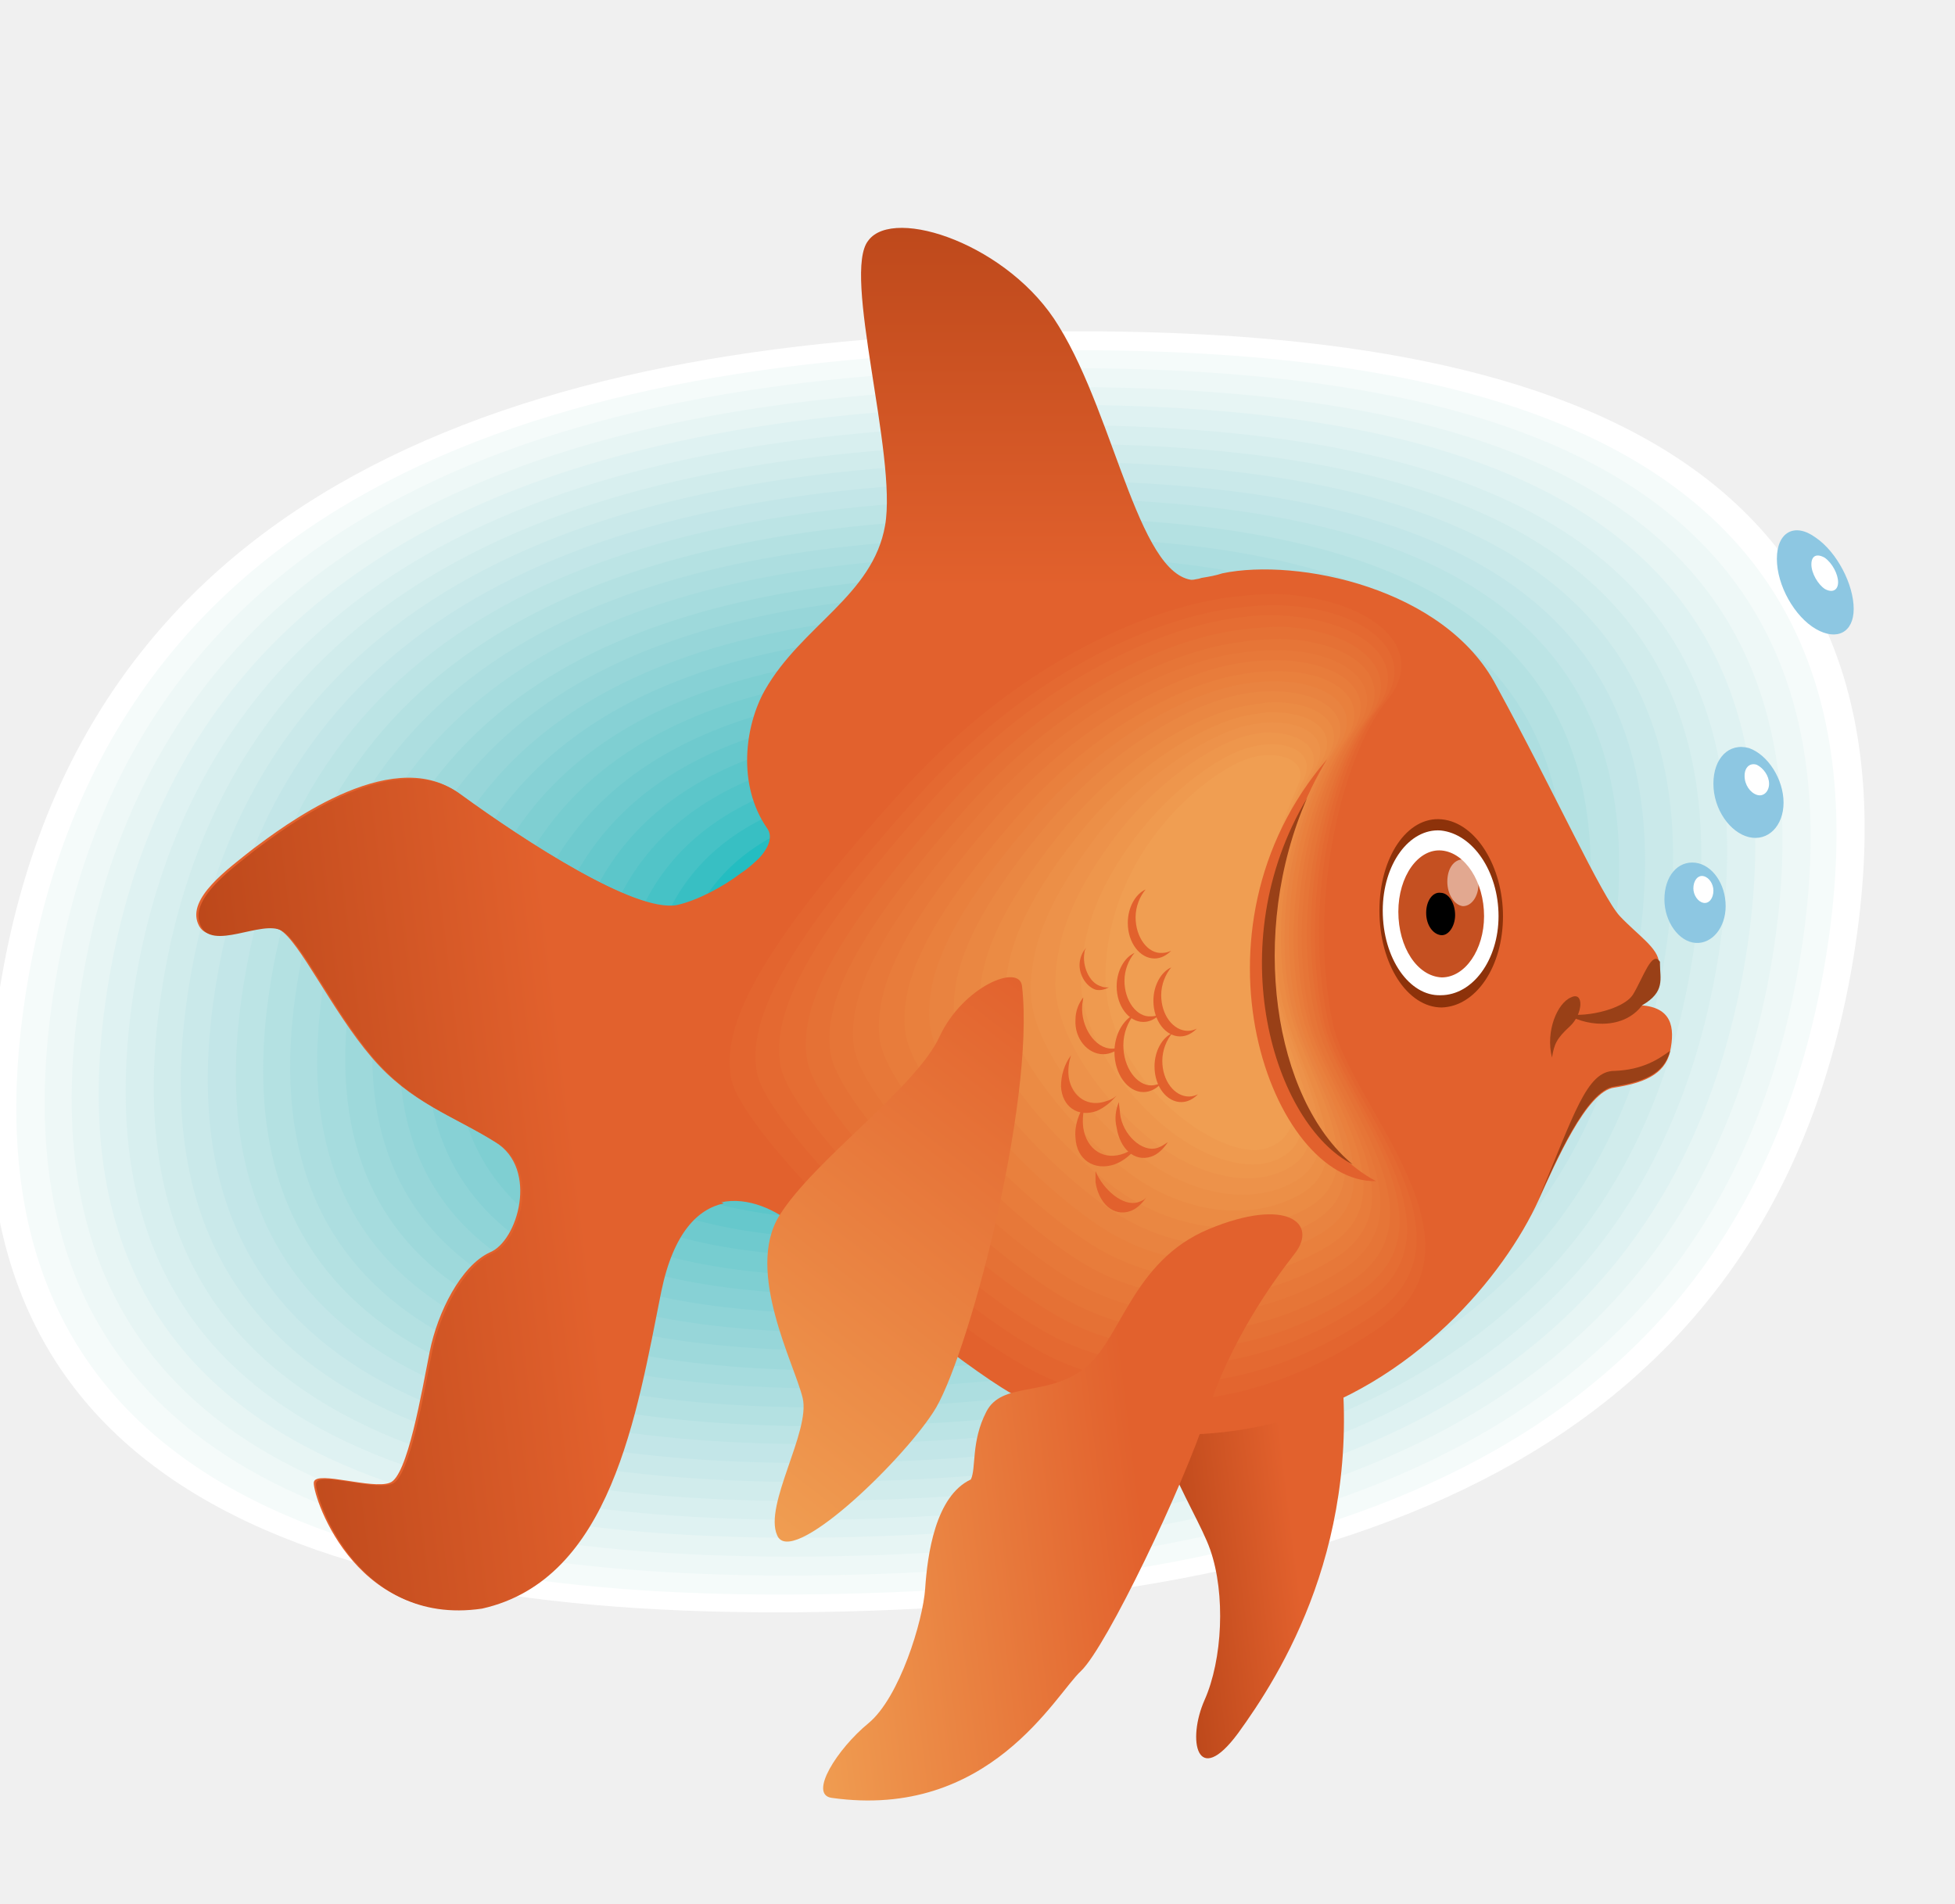
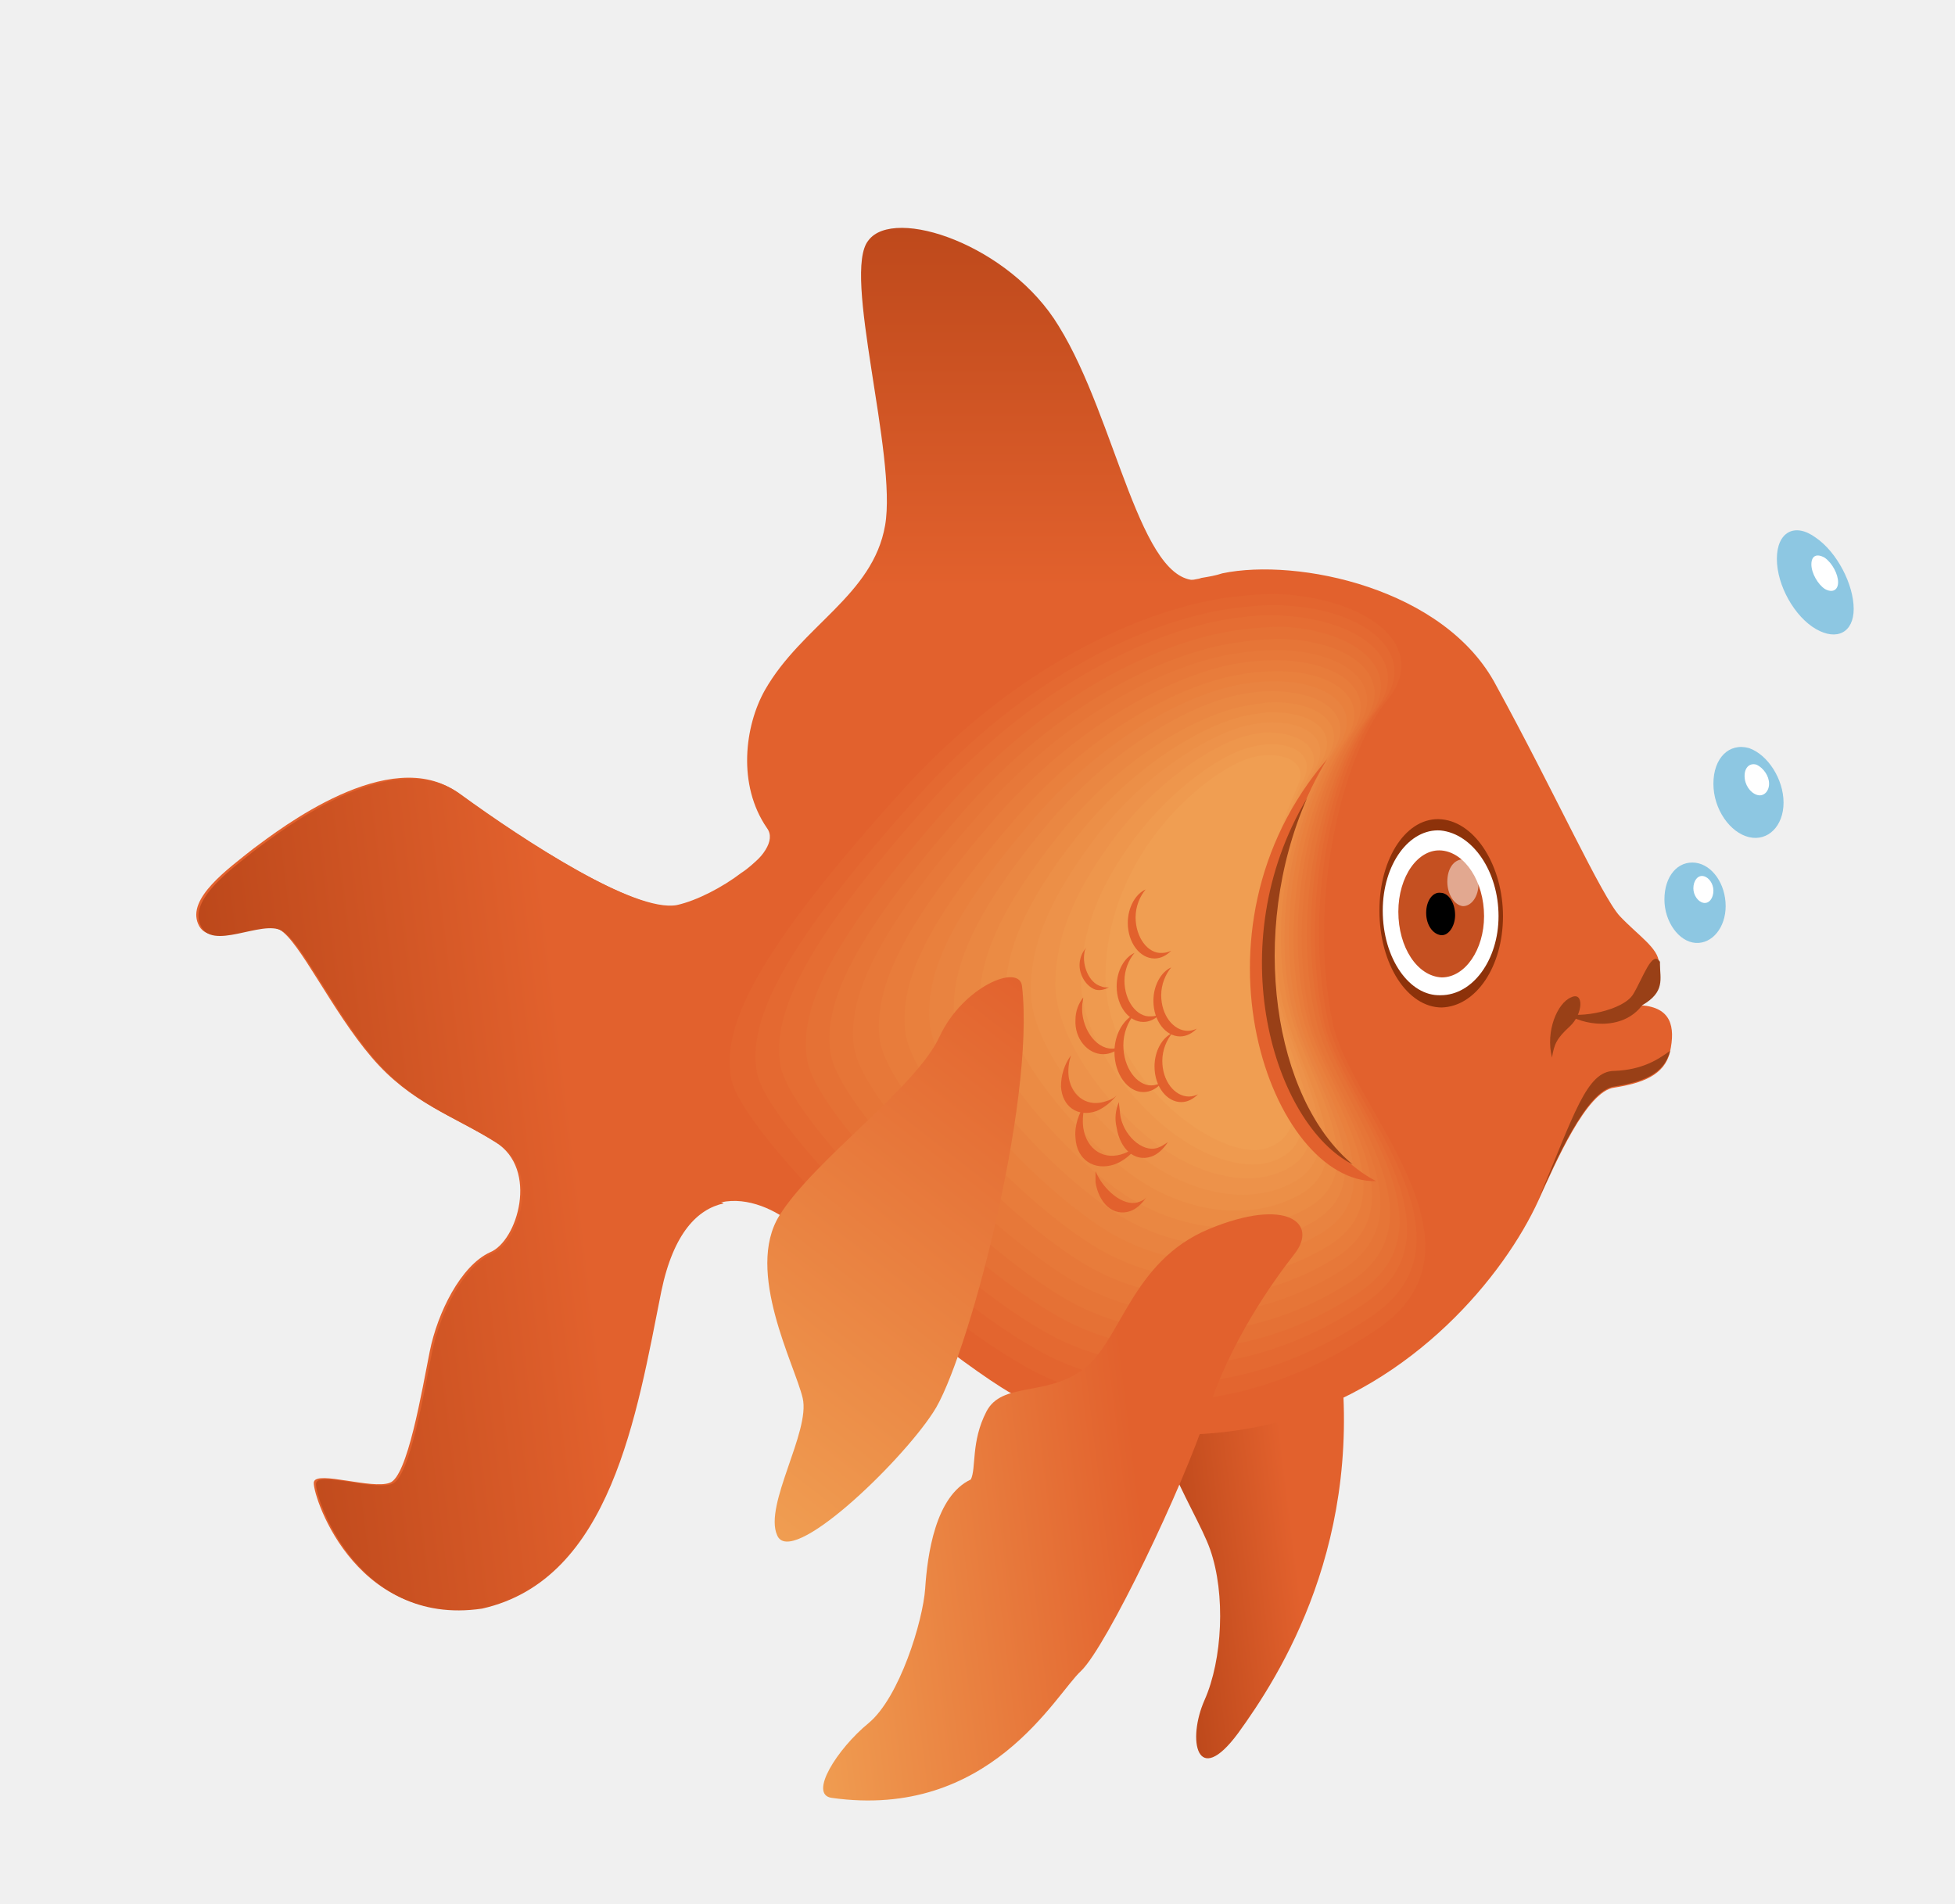
<svg xmlns="http://www.w3.org/2000/svg" version="1.1" id="Layer_1" x="0px" y="0px" viewBox="0 0 175.6 171" style="enable-background:new 0 0 175.6 171;" xml:space="preserve">
  <style type="text/css">
	.st0{fill:#FFFFFF;}
	.st1{fill:#F5FBFA;}
	.st2{fill:#EEF8F7;}
	.st3{fill:#E7F5F4;}
	.st4{fill:#DFF2F2;}
	.st5{fill:#D8EFEF;}
	.st6{fill:#D1ECEC;}
	.st7{fill:#CAE9EA;}
	.st8{fill:#C3E6E8;}
	.st9{fill:#BCE4E5;}
	.st10{fill:#B4E1E2;}
	.st11{fill:#ADDEE0;}
	.st12{fill:#A6DCDE;}
	.st13{fill:#9ED9DB;}
	.st14{fill:#97D6D9;}
	.st15{fill:#8FD4D7;}
	.st16{fill:#87D1D5;}
	.st17{fill:#7FCFD2;}
	.st18{fill:#77CDD0;}
	.st19{fill:#6FCACE;}
	.st20{fill:#66C8CC;}
	.st21{fill:#5CC6CA;}
	.st22{fill:#52C4C8;}
	.st23{fill:#46C2C6;}
	.st24{fill:#38BFC3;}
	.st25{fill:#24BDC1;}
	.st26{fill:#00BBBF;}
	.st27{fill:#00B9BD;}
	.st28{fill:#00B7BB;}
	.st29{fill:#00B5B9;}
	.st30{fill:#00B3B7;}
	.st31{fill:#00B2B5;}
	.st32{fill:url(#SVGID_1_);}
	.st33{fill:#E2612D;}
	.st34{fill:#994017;}
	.st35{fill:url(#SVGID_2_);}
	.st36{fill:#8D320A;}
	.st37{fill:#C55021;}
	.st38{opacity:0.5;}
	.st39{fill:#E3652F;}
	.st40{fill:#E46931;}
	.st41{fill:#E56D33;}
	.st42{fill:#E57135;}
	.st43{fill:#E67537;}
	.st44{fill:#E77839;}
	.st45{fill:#E87C3B;}
	.st46{fill:#E9803D;}
	.st47{fill:#E98340;}
	.st48{fill:#EA8742;}
	.st49{fill:#EB8B44;}
	.st50{fill:#EC8F47;}
	.st51{fill:#ED924A;}
	.st52{fill:#EE964C;}
	.st53{fill:#EF9A4F;}
	.st54{fill:#F09E52;}
	.st55{fill:url(#SVGID_3_);}
	.st56{fill:url(#SVGID_4_);}
	.st57{fill:url(#SVGID_5_);}
	.st58{fill:#8DC7E2;}
</style>
  <g>
-     <path class="st0" d="M0,88.7c-7.3,44.8,27.9,56.9,73.9,56.1s85.2-13.3,92.6-58.9c7.4-45.6-27.9-56.9-73.9-56.1   C46.6,30.5,7.3,43.9,0,88.7z" />
-     <path class="st1" d="M2.4,88.7c-7.1,43.5,27.1,55.3,71.7,54.5c44.6-0.7,82.7-12.9,89.9-57.2s-27.1-55.3-71.7-54.5   C47.7,32.2,9.5,45.2,2.4,88.7z" />
-     <path class="st2" d="M4.9,88.6c-6.8,42.2,26.3,53.6,69.6,52.9c43.3-0.7,80.2-12.6,87.2-55.5s-26.3-53.6-69.6-52.9   C48.7,33.8,11.7,46.5,4.9,88.6z" />
-     <path class="st3" d="M7.3,88.6c-6.6,40.9,25.5,51.9,67.4,51.2s77.7-12.2,84.5-53.8s-25.5-51.9-67.4-51.2   C49.8,35.5,13.9,47.7,7.3,88.6z" />
-     <path class="st4" d="M9.7,88.5C3.3,128,34.4,138.8,75,138.1s75.2-11.8,81.8-52.1c6.5-40.3-24.7-50.3-65.3-49.6   C50.9,37.2,16.1,49,9.7,88.5z" />
-     <path class="st5" d="M12.1,88.5c-6.2,38.2,23.8,48.6,63.1,48c39.3-0.7,72.7-11.4,79.1-50.3c6.3-39-23.8-48.6-63.1-48   C52,38.8,18.4,50.3,12.1,88.5z" />
-     <path class="st6" d="M14.6,88.5c-6,36.9,23,47,61,46.3c37.9-0.6,70.3-11,76.4-48.6c6.1-37.6-23-47-61-46.3   C53,40.5,20.6,51.5,14.6,88.5z" />
-     <path class="st7" d="M17,88.4c-5.8,35.6,22.2,45.3,58.8,44.7c36.6-0.6,67.8-10.6,73.7-46.9s-22.2-45.3-58.8-44.7   C54.1,42.1,22.8,52.8,17,88.4z" />
-     <path class="st8" d="M19.4,88.4c-5.6,34.3,21.4,43.6,56.6,43c35.2-0.6,65.3-10.2,71-45.2s-21.4-43.6-56.6-43   C55.2,43.8,25,54,19.4,88.4z" />
-     <path class="st9" d="M21.9,88.3c-5.4,33,20.6,42,54.5,41.4s62.8-9.8,68.3-43.5c5.5-33.6-20.6-42-54.5-41.4   C56.2,45.4,27.2,55.3,21.9,88.3z" />
-     <path class="st10" d="M24.3,88.3c-5.1,31.7,19.8,40.3,52.3,39.8c32.6-0.5,60.3-9.4,65.6-41.8C147.4,54,122.4,46,89.9,46.5   C57.3,47.1,29.4,56.6,24.3,88.3z" />
-     <path class="st11" d="M26.7,88.3c-4.9,30.4,19,38.7,50.2,38.1c31.2-0.5,57.8-9.1,62.9-40c5-31-19-38.7-50.2-38.1   C58.4,48.7,31.6,57.8,26.7,88.3z" />
-     <path class="st12" d="M29.1,88.2c-4.7,29.1,18.2,37,48,36.5c29.9-0.5,55.4-8.7,60.2-38.3s-18.2-37-48-36.5   C59.4,50.4,33.9,59.1,29.1,88.2z" />
-     <path class="st13" d="M31.6,88.2c-4.5,27.8,17.3,35.3,45.9,34.9c28.5-0.5,52.9-8.3,57.5-36.6s-17.3-35.3-45.9-34.9   C60.5,52.1,36.1,60.4,31.6,88.2z" />
-     <path class="st14" d="M34,88.1c-4.3,26.5,16.5,33.7,43.7,33.2s50.4-7.9,54.8-34.9c4.4-27-16.5-33.7-43.7-33.2   C61.6,53.7,38.3,61.6,34,88.1z" />
-     <path class="st15" d="M36.4,88.1c-4.1,25.2,15.7,32,41.6,31.6c25.9-0.4,47.9-7.5,52.1-33.2c4.2-25.7-15.7-32-41.6-31.6   C62.6,55.4,40.5,62.9,36.4,88.1z" />
-     <path class="st16" d="M38.8,88c-3.9,23.9,14.9,30.4,39.4,30s45.4-7.1,49.4-31.4c3.9-24.3-14.9-30.4-39.4-30   C63.7,57,42.7,64.2,38.8,88z" />
-     <path class="st17" d="M41.3,88c-3.7,22.6,14.1,28.7,37.3,28.3s42.9-6.7,46.7-29.7S111.2,57.9,88,58.3S44.9,65.4,41.3,88z" />
-     <path class="st18" d="M43.7,88c-3.5,21.3,13.3,27,35.1,26.7c21.8-0.4,40.5-6.3,44-28s-13.3-27-35.1-26.7   C65.8,60.3,47.1,66.7,43.7,88z" />
-     <path class="st19" d="M46.1,87.9c-3.2,20,12.5,25.4,33,25c20.5-0.3,38-5.9,41.3-26.3c3.3-20.3-12.5-25.4-33-25S49.4,68,46.1,87.9z" />
-     <path class="st20" d="M48.6,87.9c-3,18.7,11.6,23.7,30.8,23.4c19.2-0.3,35.5-5.6,38.6-24.6S106.4,63,87.2,63.3S51.6,69.2,48.6,87.9   z" />
-     <path class="st21" d="M51,87.8c-2.8,17.4,10.8,22.1,28.6,21.8c17.8-0.3,33-5.2,35.9-22.9s-10.8-22.1-28.6-21.8   C69,65.3,53.8,70.5,51,87.8z" />
-     <path class="st22" d="M53.4,87.8c-2.6,16.1,10,20.4,26.5,20.1s30.5-4.8,33.2-21.1c2.7-16.4-10-20.4-26.5-20.1   C70.1,66.9,56,71.7,53.4,87.8z" />
-     <path class="st23" d="M55.8,87.8c-2.4,14.7,9.2,18.7,24.3,18.5c15.1-0.3,28.1-4.4,30.5-19.4s-9.2-18.7-24.3-18.5S58.2,73,55.8,87.8   z" />
-     <path class="st24" d="M58.3,87.7c-2.2,13.4,8.4,17.1,22.2,16.9s25.6-4,27.8-17.7S99.9,69.8,86.1,70C72.2,70.3,60.4,74.3,58.3,87.7z   " />
-     <path class="st25" d="M60.7,87.7c-2,12.1,7.6,15.4,20,15.2c12.5-0.2,23.1-3.6,25.1-16s-7.6-15.4-20-15.2   C73.3,71.9,62.7,75.5,60.7,87.7z" />
-     <path class="st26" d="M63.1,87.6c-1.8,10.8,6.8,13.8,17.9,13.6c11.1-0.2,20.6-3.2,22.4-14.3c1.8-11-6.8-13.8-17.9-13.6   C74.4,73.6,64.9,76.8,63.1,87.6z" />
-     <path class="st27" d="M65.5,87.6c-1.5,9.5,5.9,12.1,15.7,11.9c9.8-0.2,18.1-2.8,19.7-12.5c1.6-9.7-5.9-12.1-15.7-11.9   C75.5,75.2,67.1,78.1,65.5,87.6z" />
-     <path class="st28" d="M68,87.6c-1.3,8.2,5.1,10.5,13.6,10.3c8.4-0.1,15.6-2.4,17-10.8c1.4-8.4-5.1-10.5-13.6-10.3   C76.5,76.9,69.3,79.3,68,87.6z" />
-     <path class="st29" d="M70.4,87.5c-1.1,6.9,4.3,8.8,11.4,8.7c7.1-0.1,13.2-2.1,14.3-9.1s-4.3-8.8-11.4-8.7   C77.6,78.5,71.5,80.6,70.4,87.5z" />
-     <path class="st30" d="M72.8,87.5c-0.9,5.6,3.5,7.1,9.3,7s10.7-1.7,11.6-7.4c0.9-5.7-3.5-7.1-9.3-7C78.7,80.2,73.7,81.9,72.8,87.5z" />
-     <path class="st31" d="M75.2,87.4c-0.7,4.3,2.7,5.5,7.1,5.4c4.4-0.1,8.2-1.3,8.9-5.7s-2.7-5.5-7.1-5.4   C79.7,81.8,75.9,83.1,75.2,87.4z" />
-   </g>
-   <g>
    <linearGradient id="SVGID_1_" gradientUnits="userSpaceOnUse" x1="104.462" y1="81.969" x2="115.983" y2="83.389" gradientTransform="matrix(1 0 0 -1 0 219.6774)">
      <stop offset="0" style="stop-color:#BB471A" />
      <stop offset="1" style="stop-color:#E2612D" />
    </linearGradient>
    <path class="st32" d="M120.2,120.5c2.6,17.9-5.3,30.1-9,35.2c-3.7,5-4.6,0.6-3-3s1.9-9.5,0.5-13.5s-7.2-11.7-5.1-19.6   C105.8,112,120.3,120.7,120.2,120.5z" />
    <g>
      <g>
        <path class="st33" d="M147.4,90.3c2.1-1.3,1.6-2.4,1.6-3.8c0-1.3-1.9-2.5-3.5-4.2s-5.9-11.2-11.1-20.7     c-4.6-8.8-17.9-11.5-24.6-10.1c-0.6,0.2-1.2,0.3-1.8,0.4c-0.1,0-0.3,0.1-0.4,0.1c-23.1,4-36.7,23.7-41,26.4l0,0     c-1.7,1.3-4,2.5-5.8,2.9C57,82,47,75.5,41.1,71.2c-6.1-4.4-16,3.3-18.3,5c-2.4,1.9-6,4.5-5,6.8c1,2.4,5.5-0.5,7.3,0.5     s4.7,7.3,8.3,11.5c3.5,4.1,7.3,5.2,11.1,7.6c3.9,2.4,2,8.9-0.5,9.9c-2.6,1.2-4.7,5.4-5.4,8.9s-2,11.3-3.6,11.8     c-1.6,0.6-6.5-1.1-6.8-0.1c-0.3,0.7,3.4,13,14.9,11.3c11.6-2.6,13.9-17.5,16.1-28.5c2.3-11.2,9.6-8.2,12.4-5.6     c2.7,2.5,13.4,11.2,18.3,14.3c6.4,4.1,15.9,5.5,25.1,3.1c12-3.3,20.1-13.1,23.2-19.9c1.5-3.3,4.3-9.8,6.8-10.1     c2.5-0.4,4.5-1.1,5-3.2C150.5,92.2,150.1,90.5,147.4,90.3z" />
      </g>
      <g>
        <path class="st34" d="M138.2,107.7c1.5-3.3,4.3-9.8,6.8-10.1c2.5-0.4,4.5-1.1,5-3.2c-1.1,0.8-2.5,1.7-5,1.8     C142.5,96.2,141.4,100.1,138.2,107.7z" />
      </g>
      <g>
        <linearGradient id="SVGID_2_" gradientUnits="userSpaceOnUse" x1="87.15" y1="166.804" x2="87.15" y2="201.931" gradientTransform="matrix(1 0 0 -1 0 219.6774)">
          <stop offset="0" style="stop-color:#E2612D" />
          <stop offset="1" style="stop-color:#BB471A" />
        </linearGradient>
        <path class="st35" d="M107.7,52.1c-5.3,0.6-7.4-14.4-12.6-22.8C90.7,22,80.3,18.5,78,21.6c-2.4,2.9,2.6,19.3,1.5,25.6     S72,56.2,68.7,62c-1.8,3.2-2.5,8.5,0.2,12.4c0.8,1.1-0.4,2.7-2.3,4.1l0,0C71,75.8,84.6,56.1,107.7,52.1z" />
      </g>
      <g>
        <path class="st33" d="M108.1,52c0.6-0.1,1.3-0.2,1.8-0.4c-0.6,0.1-1.1,0.2-1.6,0.4C108.3,52,108.2,52,108.1,52z" />
      </g>
    </g>
    <g>
      <path class="st36" d="M123.9,81.8c0-4.8,2.5-8.5,5.6-8.2s5.5,4.3,5.5,8.7c0,4.5-2.4,8.1-5.5,8.2C126.4,90.5,123.9,86.6,123.9,81.8    z" />
    </g>
    <g>
      <path class="st0" d="M124.2,81.8c0-4.2,2.4-7.4,5.2-7.2c2.9,0.3,5.2,3.7,5.2,7.7c0,3.9-2.3,7.1-5.2,7.1    C126.6,89.5,124.2,86.1,124.2,81.8z" />
    </g>
    <g>
      <path class="st37" d="M125.6,81.9c0-3.2,1.8-5.7,3.9-5.5c2.1,0.2,3.8,2.8,3.8,5.9c0,3-1.7,5.5-3.8,5.5    C127.3,87.7,125.6,85.1,125.6,81.9z" />
    </g>
    <g>
      <path d="M128.1,82c0-1.1,0.6-1.9,1.3-1.8c0.7,0,1.3,0.9,1.3,2c0,1-0.6,1.9-1.3,1.8S128.1,83.1,128.1,82z" />
    </g>
    <g class="st38">
      <path class="st0" d="M130,79.2c0-1.2,0.6-2,1.4-2c0.8,0.1,1.4,1,1.4,2.2c0,1.1-0.6,2-1.4,2C130.6,81.3,130,80.3,130,79.2z" />
    </g>
    <g>
      <g>
        <path class="st33" d="M91.2,124.2c8.4,4.8,20.7,4.6,32.9-3.7c12.1-7.8-2.4-20.9-3.9-28.6c-2.3-11.5,0.9-24.7,5-29.6     c4.1-4.8-1.4-9.3-9.4-10c-7.9-0.8-23.3,3.9-36.6,18.7C66,85.6,62.5,92.5,63.6,97.4C64.6,102.2,80.4,118.2,91.2,124.2z" />
      </g>
      <g>
        <path class="st39" d="M124.6,62.9c-4,4.9-7.2,17.8-4.9,29c1.6,7.6,15.3,20.2,3.7,27.7c-11.5,7.7-23.3,7.8-31.4,3.1     c-10.3-5.8-25.3-21.1-26.3-25.7c-1-4.8,2.4-11.6,14.9-25.5c10.4-11.7,22.3-17,30.3-17.9c1.7-0.2,3.3-0.3,4.6-0.2     C123.2,54,128.4,58.2,124.6,62.9z" />
      </g>
      <g>
        <path class="st40" d="M124,63.4c-3.9,5-7.1,17.5-4.7,28.4c1.6,7.5,14.6,19.7,3.5,26.7c-10.9,7.2-22.1,7.2-29.9,2.6     c-9.8-5.6-24-20.1-24.9-24.7c-0.9-4.8,2.4-11.4,14.2-24.6c9.9-11.2,21.3-16.3,28.9-17.2c1.6-0.2,3.1-0.3,4.4-0.2     C122.7,54.8,127.7,58.8,124,63.4z" />
      </g>
      <g>
        <path class="st41" d="M123.5,63.9c-3.9,5-6.9,17.3-4.6,27.8c1.6,7.4,13.8,19.1,3.2,25.7c-10.3,6.7-21,6.5-28.5,2.1     c-9.3-5.4-22.7-19.1-23.5-23.8s2.3-11.2,13.4-23.6C93,61.4,103.8,56.5,111,55.5c1.6-0.2,3-0.3,4.2-0.2     C122.2,55.7,127,59.4,123.5,63.9z" />
      </g>
      <g>
        <path class="st42" d="M123,64.4c-3.8,5.1-6.8,17-4.4,27.2c1.6,7.3,13.1,18.6,3,24.8c-9.7,6.2-19.8,5.9-27,1.6     c-8.8-5.2-21.4-18.1-22.1-22.8c-0.8-4.7,2.3-11,12.6-22.7c9-10.2,19.3-15,26.1-15.9c1.5-0.2,2.8-0.3,4-0.3     C121.6,56.6,126.2,60.1,123,64.4z" />
      </g>
      <g>
        <path class="st43" d="M122.5,64.9c-3.7,5.1-6.6,16.8-4.3,26.7c1.6,7.2,12.3,18,2.7,23.8c-9.1,5.7-18.7,5.2-25.5,1.1     c-8.3-5-20.1-17.2-20.8-21.9s2.3-10.7,11.9-21.7c8.5-9.7,18.2-14.3,24.7-15.2c1.4-0.2,2.7-0.3,3.8-0.3     C121.1,57.5,125.5,60.7,122.5,64.9z" />
      </g>
      <g>
        <path class="st44" d="M121.9,65.4c-3.6,5.2-6.4,16.5-4.2,26.1c1.7,7.1,11.6,17.4,2.5,22.8c-8.5,5.2-17.5,4.6-24.1,0.6     c-7.8-4.8-18.8-16.2-19.4-20.9c-0.6-4.6,2.2-10.5,11.1-20.7c8-9.2,17.2-13.7,23.2-14.6c1.3-0.2,2.5-0.3,3.6-0.3     C120.6,58.4,124.7,61.4,121.9,65.4z" />
      </g>
      <g>
        <path class="st45" d="M121.4,65.9c-3.5,5.2-6.3,16.2-4,25.5c1.7,7,10.8,16.8,2.2,21.8c-7.8,4.7-16.4,4-22.6,0.1     c-7.3-4.6-17.4-15.3-18-20c-0.5-4.6,2.1-10.2,10.3-19.7c7.5-8.7,16.2-13,21.8-14c1.2-0.2,2.4-0.3,3.4-0.3     C120.1,59.3,124,62,121.4,65.9z" />
      </g>
      <g>
        <path class="st46" d="M120.9,66.4c-3.5,5.3-6.1,16-3.9,24.9c1.7,6.9,10.1,16.2,2,20.8c-7.2,4.2-15.2,3.4-21.1-0.4     c-6.9-4.4-16.1-14.4-16.6-19.1c-0.5-4.5,2.1-10,9.6-18.7c7-8.3,15.2-12.4,20.4-13.3c1.1-0.2,2.2-0.3,3.2-0.3     C119.6,60.2,123.3,62.7,120.9,66.4z" />
      </g>
      <g>
        <path class="st47" d="M120.3,66.9c-3.4,5.3-5.9,15.7-3.7,24.3c1.7,6.8,9.3,15.6,1.7,19.8c-6.6,3.7-14.1,2.8-19.6-0.9     c-6.4-4.3-14.8-13.5-15.2-18.2c-0.4-4.5,2-9.7,8.8-17.7c6.5-7.8,14.2-11.8,19-12.7c1.1-0.2,2.1-0.3,2.9-0.3     C119,61.1,122.5,63.4,120.3,66.9z" />
      </g>
      <g>
        <path class="st48" d="M119.8,67.4c-3.3,5.4-5.8,15.4-3.6,23.7c1.8,6.7,8.5,15,1.5,18.8c-6,3.3-12.9,2.3-18.2-1.4     c-5.9-4.1-13.5-12.6-13.8-17.3c-0.3-4.4,2-9.4,8-16.7s13.2-11.2,17.6-12.1c1-0.2,1.9-0.3,2.7-0.3C118.5,62,121.8,64.1,119.8,67.4     z" />
      </g>
      <g>
        <path class="st49" d="M119.3,67.9c-3.2,5.4-5.6,15.1-3.4,23.1c1.8,6.6,7.8,14.3,1.2,17.7c-5.3,2.8-11.8,1.7-16.7-1.8     C95,103,88.3,95.2,88,90.6c-0.2-4.4,1.9-9.1,7.2-15.7c5.5-6.9,12.2-10.5,16.2-11.4c0.9-0.2,1.7-0.3,2.5-0.4     C118,62.9,121.1,64.8,119.3,67.9z" />
      </g>
      <g>
        <path class="st50" d="M118.7,68.4c-3.1,5.5-5.4,14.8-3.3,22.4c1.8,6.6,7,13.7,1,16.7c-4.7,2.4-10.7,1.2-15.2-2.3     c-4.9-3.7-10.8-10.8-10.9-15.4c-0.1-4.3,1.8-8.8,6.4-14.6c5-6.4,11.2-9.9,14.7-10.8c0.8-0.2,1.6-0.3,2.3-0.4     C117.5,63.8,120.4,65.5,118.7,68.4z" />
      </g>
      <g>
        <path class="st51" d="M118.2,68.9c-3,5.6-5.3,14.6-3.1,21.8c1.9,6.5,6.3,13,0.7,15.7c-4.1,2-9.5,0.6-13.7-2.8     c-4.5-3.5-9.5-9.9-9.5-14.5c-0.1-4.3,1.8-8.5,5.6-13.6c4.5-6,10.2-9.3,13.3-10.2c0.7-0.2,1.4-0.3,2.1-0.4     C117,64.7,119.6,66.2,118.2,68.9z" />
      </g>
      <g>
        <path class="st52" d="M117.7,69.4c-2.9,5.7-5.1,14.3-3,21.2c1.9,6.4,5.5,12.4,0.5,14.6c-3.5,1.6-8.4,0.1-12.3-3.2     c-4-3.4-8.1-9-8.1-13.6c0-4.2,1.7-8.2,4.9-12.6c4-5.6,9.2-8.8,11.9-9.6c0.6-0.2,1.3-0.3,1.9-0.4C116.4,65.7,118.9,67,117.7,69.4z     " />
      </g>
      <g>
        <path class="st53" d="M117.1,70c-2.7,5.8-4.9,14-2.8,20.6c2,6.3,4.7,11.8,0.3,13.6c-2.8,1.2-7.2-0.4-10.8-3.7     c-3.5-3.2-6.8-8.1-6.7-12.7c0.1-4.2,1.6-7.9,4.1-11.5c3.5-5.1,8.1-8.2,10.5-9c0.6-0.2,1.1-0.3,1.7-0.4     C115.9,66.6,118.2,67.7,117.1,70z" />
      </g>
      <g>
        <path class="st54" d="M111.7,68.3c2.7-1.1,6-0.2,4.9,2.2c-2.6,5.9-4.7,13.7-2.7,20c2,6.2,4,11.1,0,12.6     c-4.2,1.6-15-6.4-14.6-15.9C99.7,76.2,108.5,69.5,111.7,68.3z" />
      </g>
    </g>
    <g>
      <path class="st33" d="M102,82.4c0-1,0.4-1.9,0.9-2.5c-0.9,0.4-1.6,1.6-1.6,3c0,1.8,1.1,3.2,2.4,3.2c0.6,0,1.1-0.3,1.5-0.7    c-0.2,0.1-0.5,0.2-0.8,0.2C103.1,85.7,102,84.2,102,82.4z" />
    </g>
    <g>
      <path class="st33" d="M104.3,89.4c0-1,0.4-1.9,0.9-2.5c-0.9,0.4-1.6,1.6-1.6,3c0,1.8,1.1,3.2,2.4,3.2c0.6,0,1.1-0.3,1.5-0.7    c-0.2,0.1-0.5,0.2-0.8,0.2C105.4,92.6,104.3,91.2,104.3,89.4z" />
    </g>
    <g>
      <path class="st33" d="M104.4,95.3c0-1,0.4-1.9,0.9-2.5c-0.9,0.4-1.6,1.6-1.6,3c0,1.8,1.1,3.2,2.4,3.2c0.6,0,1.1-0.3,1.5-0.7    c-0.2,0.1-0.5,0.2-0.8,0.2C105.5,98.5,104.4,97.1,104.4,95.3z" />
    </g>
    <g>
      <path class="st33" d="M101,88.1c0-1,0.4-1.9,0.9-2.5c-0.9,0.4-1.6,1.6-1.6,3c0,1.8,1.1,3.2,2.4,3.2c0.6,0,1.1-0.3,1.5-0.7    c-0.2,0.1-0.5,0.2-0.8,0.2C102.1,91.4,101,89.9,101,88.1z" />
    </g>
    <g>
      <path class="st33" d="M100.9,93.9c0-1.1,0.4-2.1,1-2.8c-1,0.5-1.8,1.8-1.8,3.4c0,2,1.2,3.6,2.6,3.6c0.6,0,1.2-0.3,1.6-0.8    c-0.3,0.1-0.6,0.2-0.9,0.2C102.1,97.5,100.9,95.9,100.9,93.9z" />
    </g>
    <g>
      <path class="st33" d="M99.9,94.2c-1.6,0-2.8-2-2.7-3.8c0-0.3,0.1-0.6,0.1-0.8c-0.4,0.5-0.7,1.2-0.7,2c-0.1,1.7,1.1,3.1,2.5,3.1    c0.6,0,1.2-0.3,1.7-0.7C100.5,94.1,100.2,94.2,99.9,94.2z" />
    </g>
    <g>
      <path class="st33" d="M98.9,88.6c-1.1-0.3-1.7-1.9-1.5-3c0-0.2,0.1-0.4,0.2-0.5c-0.3,0.3-0.5,0.7-0.6,1.2    c-0.2,1.1,0.5,2.3,1.4,2.6c0.4,0.1,0.8,0,1.2-0.2C99.3,88.7,99.1,88.7,98.9,88.6z" />
    </g>
    <g>
      <path class="st33" d="M101,103.6c-1.8,0.7-3.4-0.3-3.7-2.3c-0.1-0.7,0-1.6,0.2-2.2c-0.6,0.9-1,2-0.9,3.1c0.1,2,1.7,3,3.5,2.4    c0.8-0.3,1.4-0.8,2-1.5C101.7,103.2,101.3,103.5,101,103.6z" />
    </g>
    <g>
      <path class="st33" d="M99.4,98.9c-1.6,0.6-3.1-0.3-3.4-2.1c-0.1-0.7,0-1.4,0.2-2c-0.6,0.8-0.9,1.8-0.9,2.8    c0.1,1.8,1.5,2.8,3.2,2.2c0.7-0.3,1.3-0.8,1.8-1.4C100.1,98.6,99.8,98.8,99.4,98.9z" />
    </g>
    <g>
      <path class="st33" d="M104,103.1c-1.4,0.5-3.2-1.2-3.4-3.1c0-0.3-0.1-0.7-0.1-1c-0.3,0.7-0.4,1.5-0.2,2.3c0.3,1.9,1.6,3.1,3.1,2.6    c0.6-0.2,1.1-0.7,1.5-1.3C104.6,102.8,104.3,103,104,103.1z" />
    </g>
    <g>
      <path class="st33" d="M102.2,108c-1.3,0.4-3.1-1.1-3.8-2.8c0,0.3,0,0.6,0,1c0.3,1.9,1.6,3.1,3.1,2.6c0.6-0.2,1.1-0.7,1.5-1.3    C102.8,107.8,102.5,107.9,102.2,108z" />
    </g>
    <g>
      <path class="st33" d="M119.2,68.2c-8.2,13.5-5.2,32.9,4.4,37.9C114.2,106.3,105.9,83.6,119.2,68.2z" />
    </g>
    <g>
      <path class="st34" d="M121.5,104.6c-7.1-5.9-9.4-20.8-4.1-32.9C109.5,84.9,114.4,101,121.5,104.6z" />
    </g>
    <g>
      <path class="st34" d="M139.4,95c-0.6-2.4,0.5-4.9,1.7-5.4c1.2-0.6,1.1,1.5-0.1,2.6C139.8,93.3,139.6,93.8,139.4,95z" />
    </g>
    <g>
      <path class="st34" d="M149.1,86.6c0-0.1,0-0.1,0-0.2c-0.7-1.1-1.5,1.4-2.4,2.9s-4.9,2.2-6.1,1.7c1.5,1.1,5.1,1.7,6.9-0.7    C149.6,89.1,149.1,87.9,149.1,86.6z" />
    </g>
    <g>
      <linearGradient id="SVGID_3_" gradientUnits="userSpaceOnUse" x1="19.997" y1="109.967" x2="52.08" y2="113.921" gradientTransform="matrix(1 0 0 -1 0 219.6774)">
        <stop offset="0" style="stop-color:#BB471A" />
        <stop offset="1" style="stop-color:#E2612D" />
      </linearGradient>
      <path class="st55" d="M54.8,96.1C54.5,90.2,62.4,82,66.1,79c-1.6,1.1-3.5,2-5.1,2.4c-3.8,0.7-13.8-5.8-19.7-10.1    c-6.1-4.4-16,3.3-18.3,5c-2.4,1.9-6,4.5-5,6.8c1,2.4,5.5-0.5,7.3,0.5s4.7,7.3,8.3,11.5c3.5,4.1,7.3,5.2,11.1,7.6    c3.9,2.4,2,8.9-0.5,9.9c-2.6,1.2-4.7,5.4-5.4,8.9s-2,11.3-3.6,11.8c-1.6,0.6-6.5-1.1-6.8-0.1c-0.3,0.7,3.4,13,14.9,11.3    c11.6-2.6,13.9-17.5,16.1-28.5c1.1-5.3,3.3-7.4,5.6-7.9C60,105.5,55.1,101.6,54.8,96.1z" />
    </g>
    <linearGradient id="SVGID_4_" gradientUnits="userSpaceOnUse" x1="64.229" y1="85.234" x2="97.801" y2="128.597" gradientTransform="matrix(1 0 0 -1 0 219.6774)">
      <stop offset="0" style="stop-color:#F09E52" />
      <stop offset="1" style="stop-color:#E2612D" />
    </linearGradient>
    <path class="st56" d="M91.8,88.6c1.2,10.5-5,33.9-8,38.3c-3,4.6-12.8,14-14,11c-1.2-2.7,3-9.3,2.3-12.3c-0.7-3-5.2-11.4-2.1-16.4   c3.1-5,12.3-11.5,14.4-16.1C86.5,88.6,91.6,86.5,91.8,88.6z" />
    <linearGradient id="SVGID_5_" gradientUnits="userSpaceOnUse" x1="70.094" y1="80.988" x2="102.439" y2="84.975" gradientTransform="matrix(1 0 0 -1 0 219.6774)">
      <stop offset="0" style="stop-color:#F09E52" />
      <stop offset="1" style="stop-color:#E2612D" />
    </linearGradient>
    <path class="st57" d="M74.7,161.5c14.2,2,20.1-9.3,22.4-11.4c2.3-2.2,9.2-16.6,11.3-23.1c2.1-6.5,5.8-11.7,7.9-14.4   c2.1-2.7-0.7-5.1-7.7-2.2s-7.9,10.1-11.3,12.6c-3.4,2.5-7.3,1.1-8.7,3.8c-1.4,2.7-0.9,5.1-1.4,6.1c-3.2,1.5-3.9,6.8-4.1,9.8   c-0.2,2.9-2.3,9.8-5.1,12.1C75.2,157.1,72.6,161.2,74.7,161.5z" />
    <g>
      <path class="st58" d="M155,81.4c0,1.9-1.2,3.4-2.7,3.3c-1.5-0.1-2.8-1.9-2.8-3.9c0-2.1,1.2-3.5,2.8-3.3    C153.8,77.7,155,79.4,155,81.4z" />
    </g>
    <g>
      <path class="st0" d="M153.9,80c0,0.7-0.4,1.2-0.9,1.1c-0.5-0.1-0.9-0.7-0.9-1.3c0-0.7,0.4-1.2,0.9-1.1    C153.5,78.8,153.9,79.4,153.9,80z" />
    </g>
    <g>
      <path class="st58" d="M160.2,72.1c0,2.1-1.4,3.5-3.1,3.1c-1.7-0.4-3.2-2.5-3.2-4.8s1.4-3.7,3.2-3.2    C158.8,67.8,160.2,70,160.2,72.1z" />
    </g>
    <g>
      <path class="st0" d="M158.9,70.4c0,0.7-0.5,1.2-1.1,1s-1.1-0.9-1.1-1.7s0.5-1.2,1.1-1C158.4,69,158.9,69.7,158.9,70.4z" />
    </g>
    <g>
      <path class="st58" d="M166.5,54.7c0,2.1-1.5,2.9-3.4,1.8c-1.9-1.1-3.5-3.9-3.5-6.3c0-2.4,1.6-3.3,3.5-1.9    C165,49.6,166.5,52.5,166.5,54.7z" />
    </g>
    <g>
      <path class="st0" d="M165.1,52.3c0,0.7-0.5,1-1.2,0.6c-0.6-0.4-1.2-1.4-1.2-2.2s0.5-1,1.2-0.6C164.6,50.6,165.1,51.6,165.1,52.3z" />
    </g>
  </g>
</svg>
